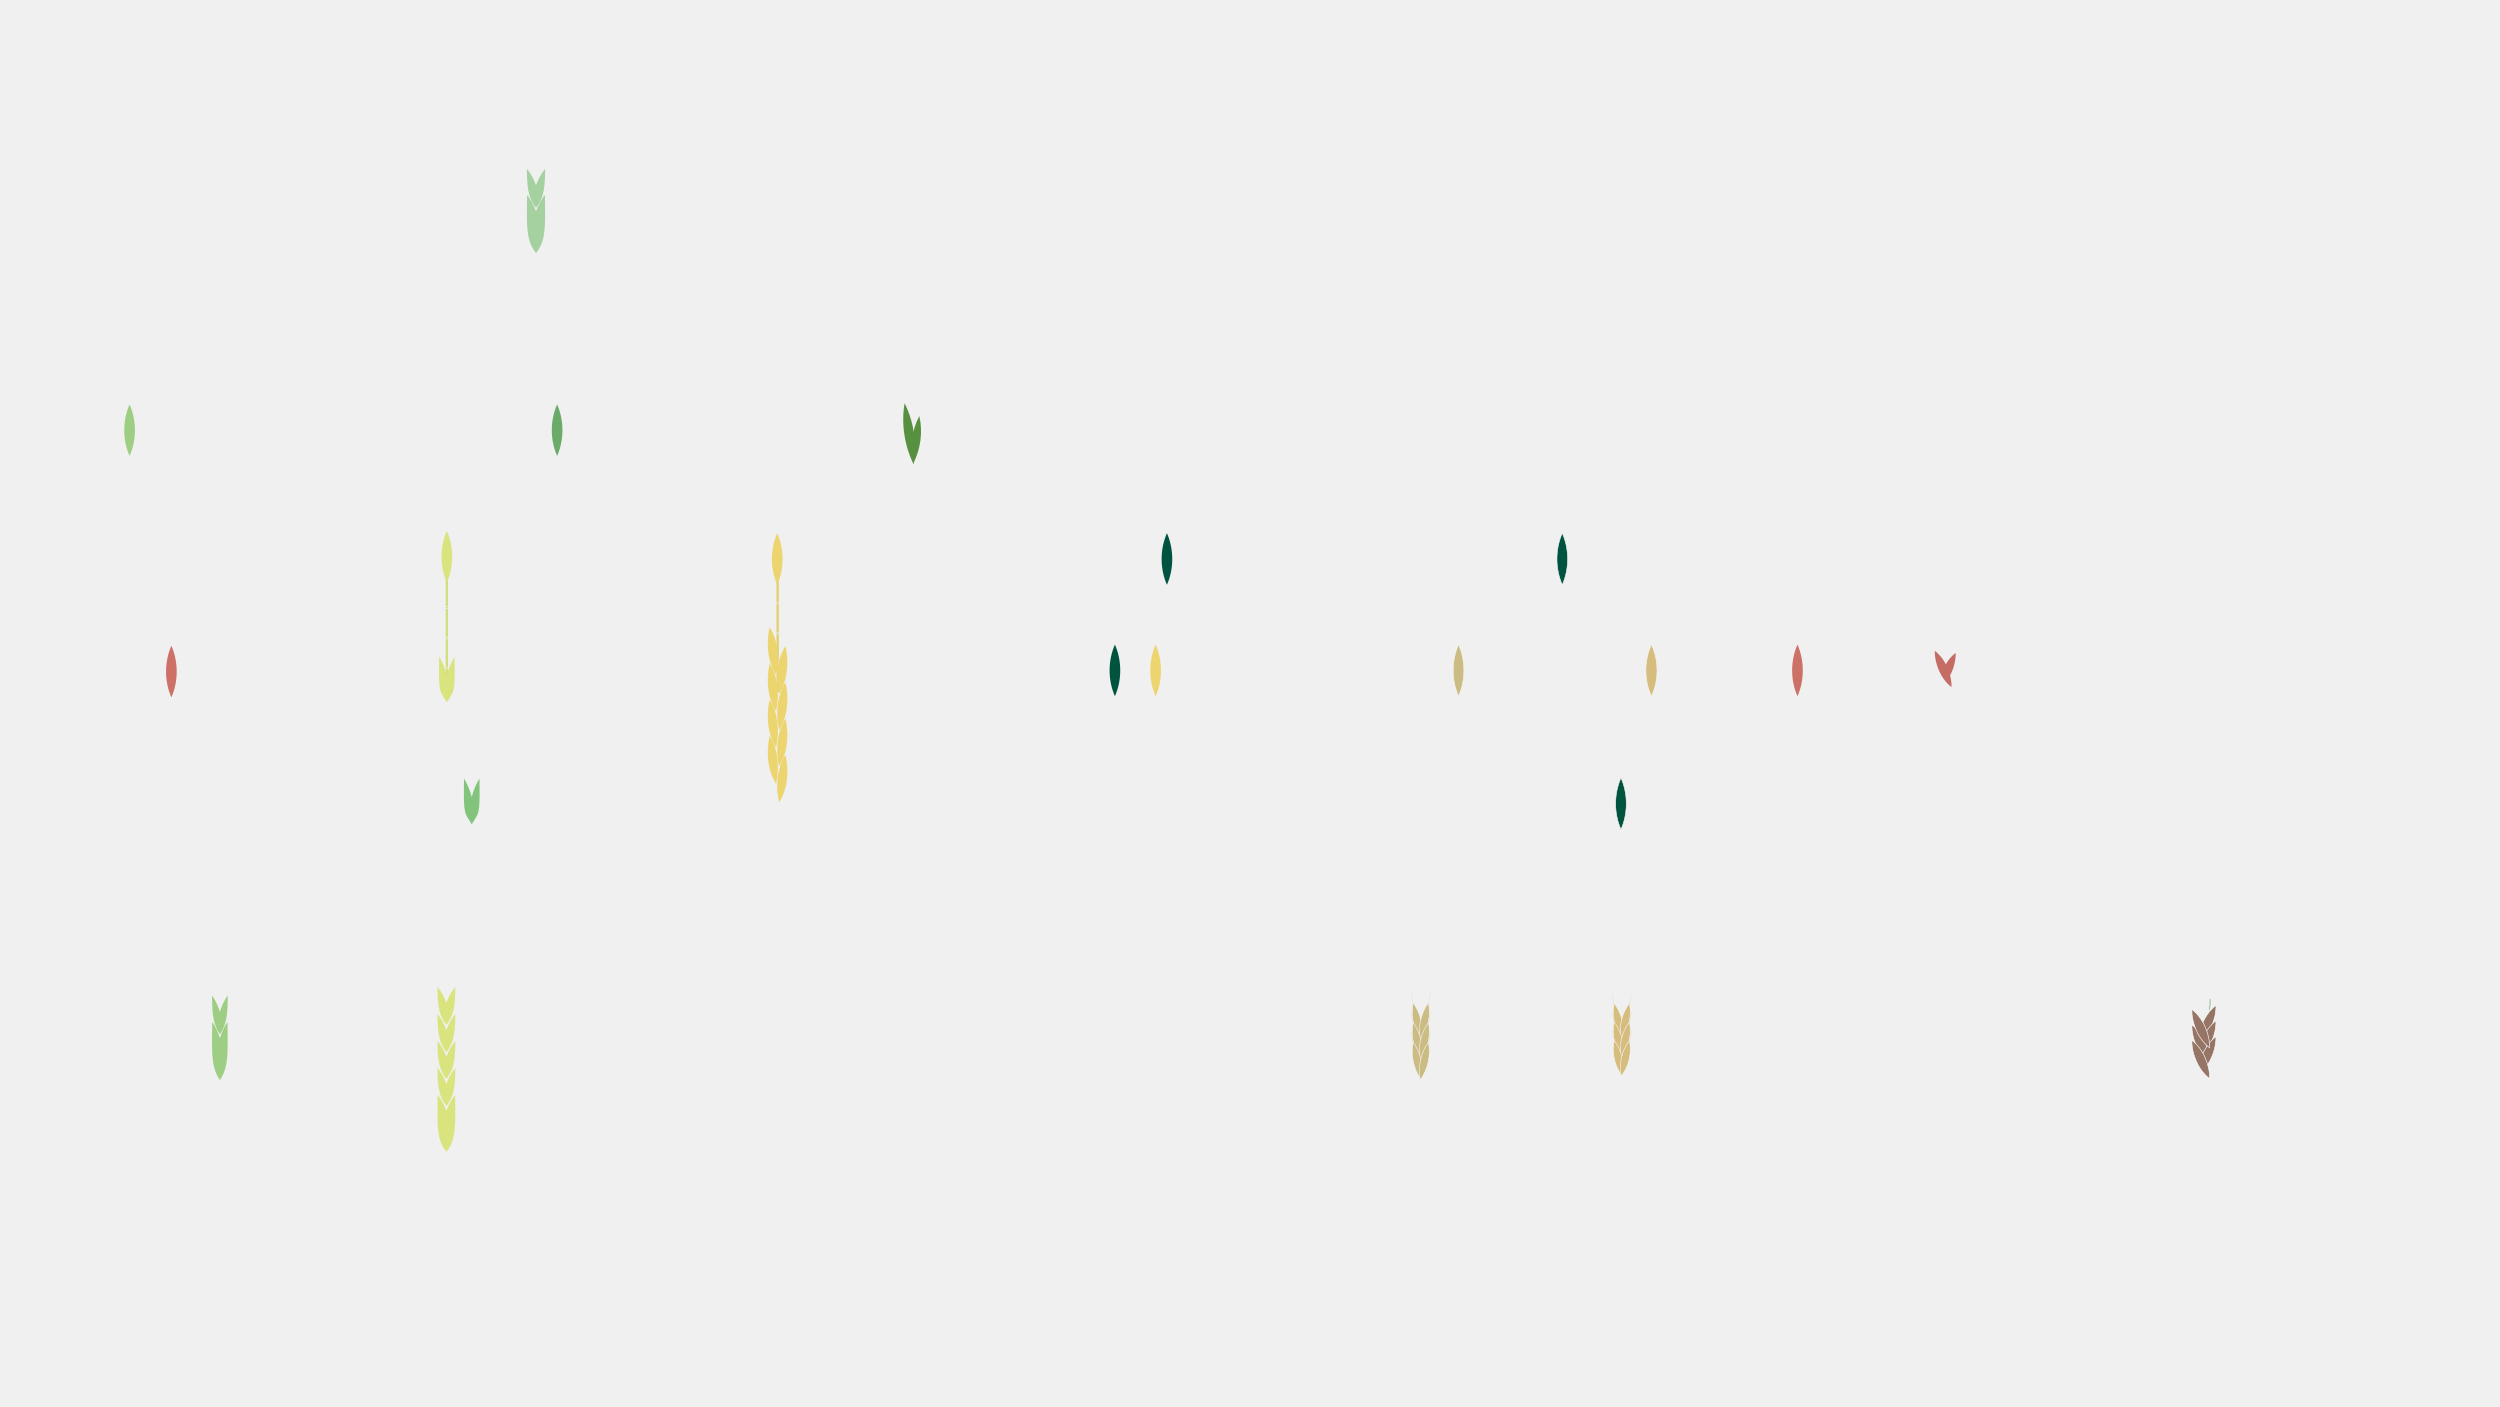
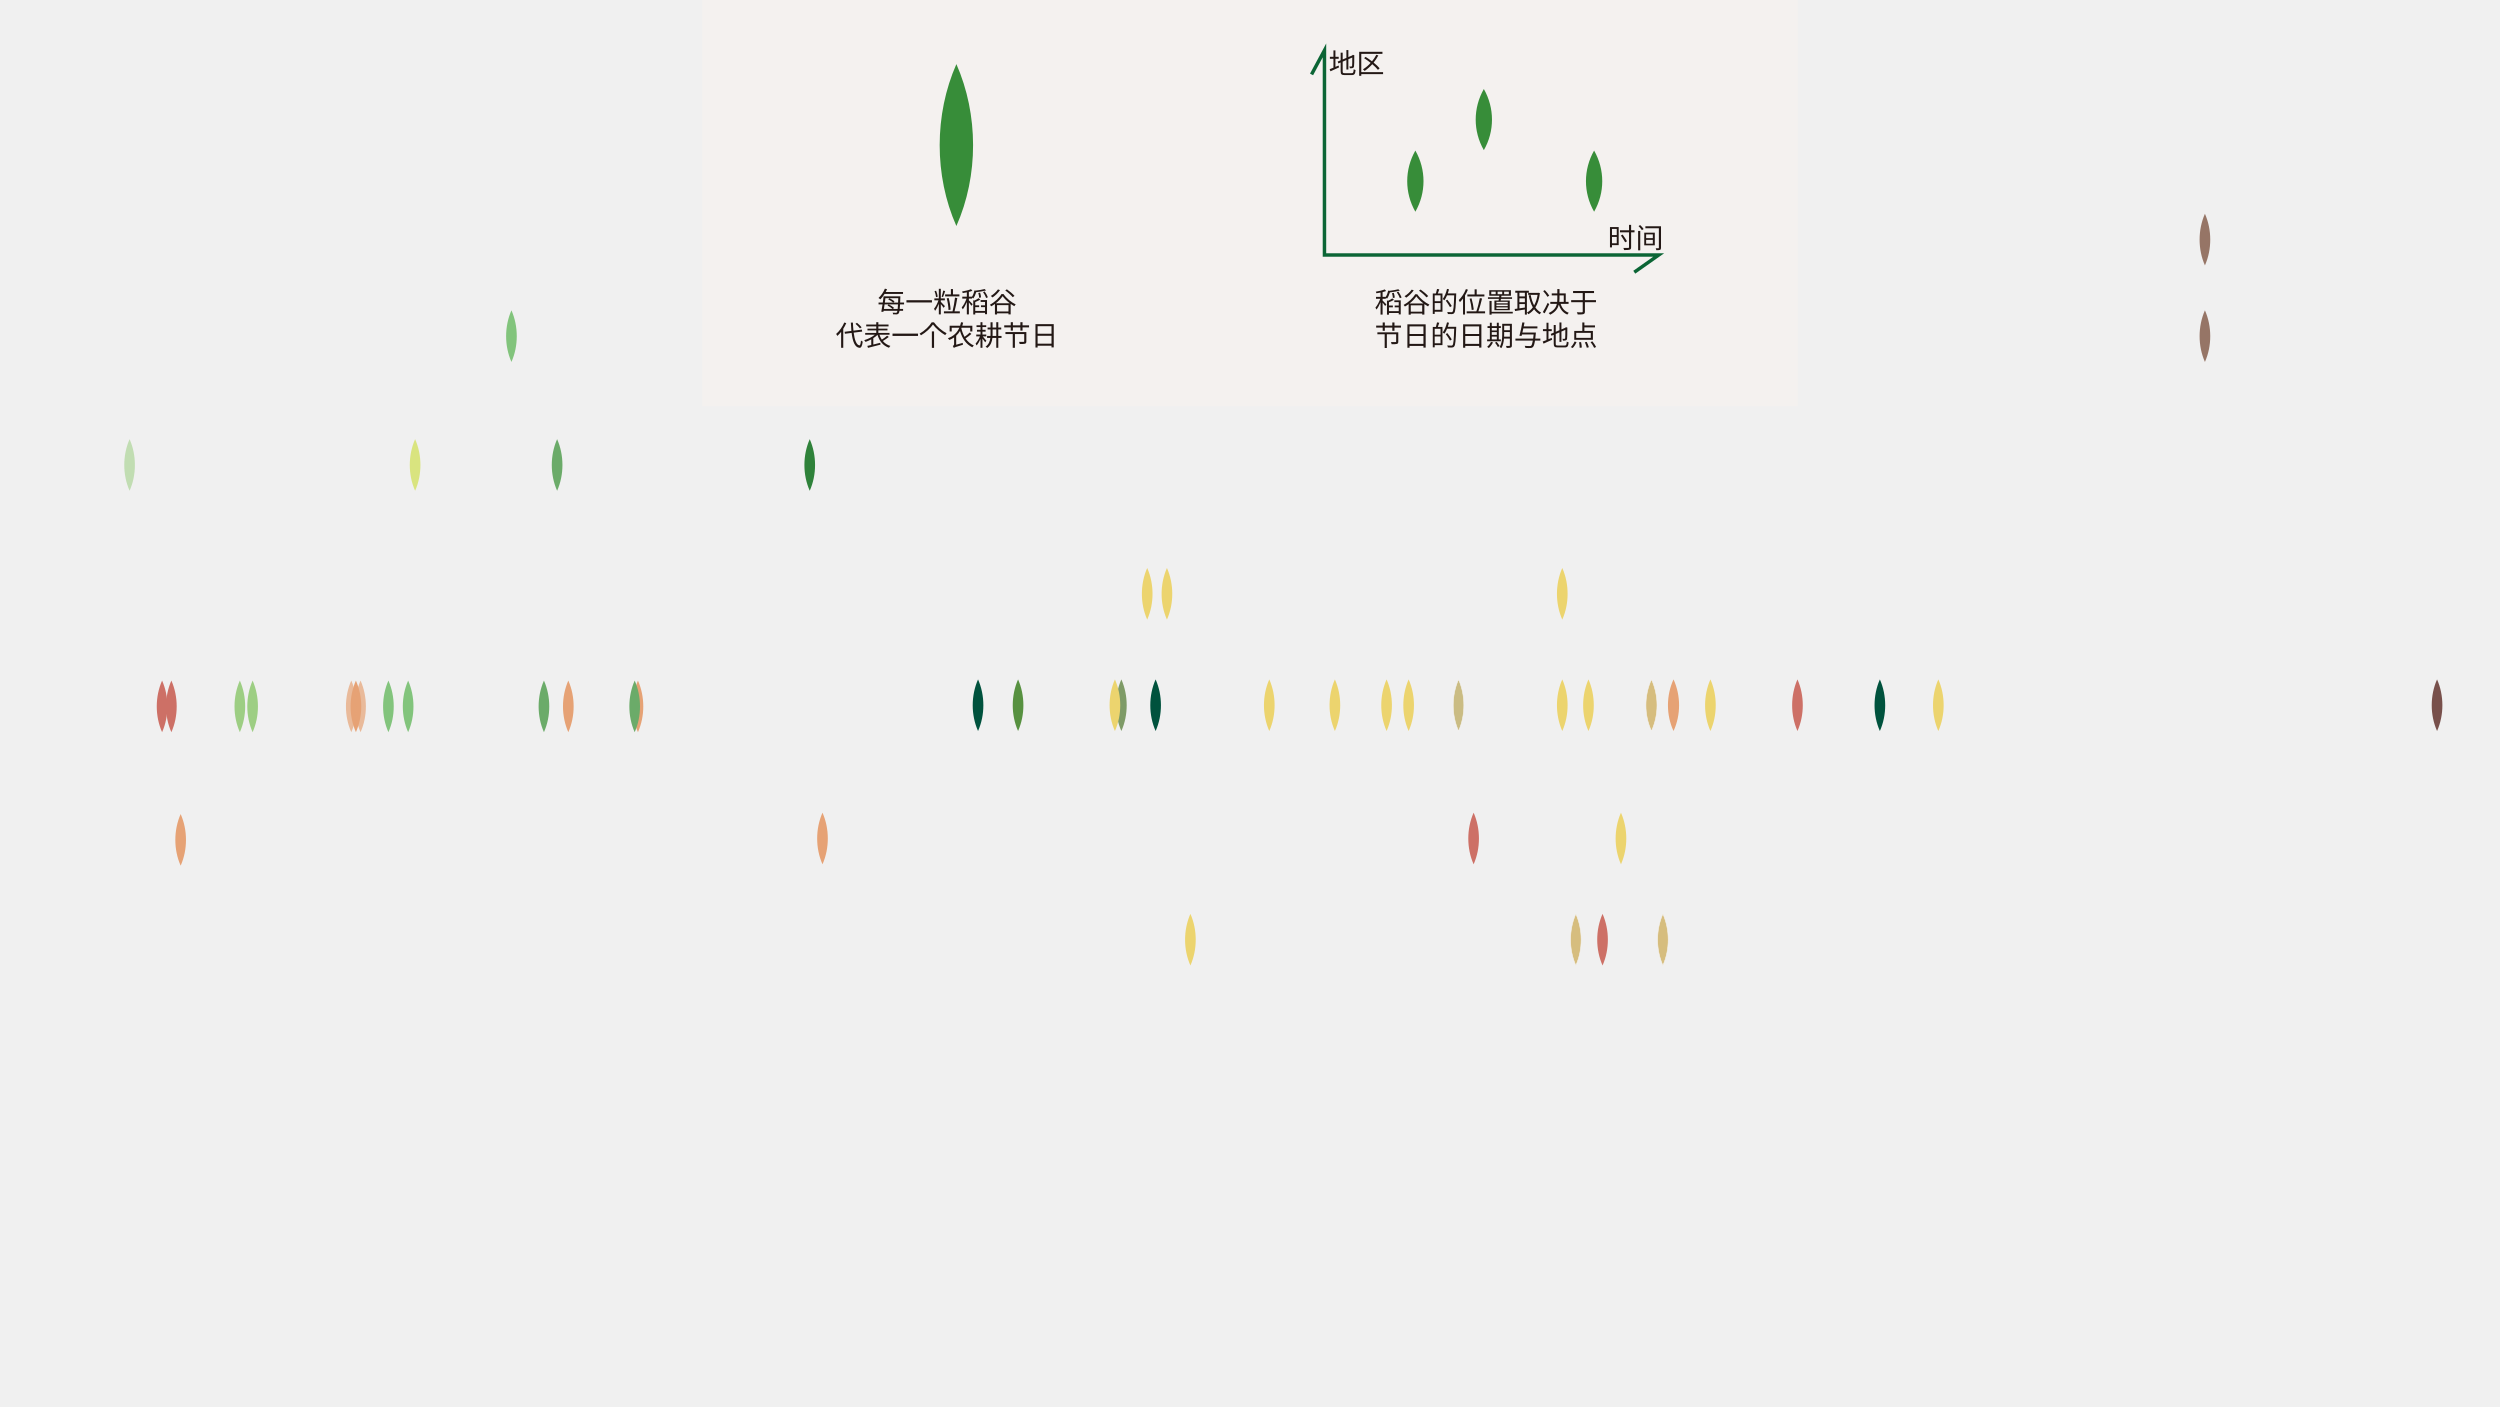
<svg xmlns="http://www.w3.org/2000/svg" id="_图层_1" data-name="图层 1" viewBox="0 0 2153.95 1211.6">
  <defs>
    <style>
      .cls-1 {
+         fill: none;
+         stroke: #0b6535;
+         stroke-width: 3px;
+       }
+ 
+       .cls-1, .cls-2, .cls-3 {
+         stroke-miterlimit: 10;
+       }
+ 
+       .cls-2 {
        fill: #d6bd7e;
      }

-       .cls-1, .cls-2, .cls-3 {
+       .cls-2, .cls-3 {
        stroke: #f4f3f2;
-       }
- 
-       .cls-1, .cls-2, .cls-3, .cls-4, .cls-5, .cls-6, .cls-7, .cls-8, .cls-9, .cls-10, .cls-11 {
-         stroke-miterlimit: 10;
-       }
- 
-       .cls-1, .cls-2, .cls-3, .cls-4, .cls-9 {
        stroke-width: .5px;
      }

-       .cls-2, .cls-5, .cls-8 {
+       .cls-4 {
+         fill: #2f823a;
+       }
+ 
+       .cls-3 {
        fill: #cabc83;
      }

-       .cls-12 {
+       .cls-5 {
        fill: #6bab69;
      }

-       .cls-3, .cls-13 {
-         fill: #00543f;
+       .cls-6 {
+         fill: #f4f1ef;
+       }
+ 
+       .cls-7 {
+         fill: #e6a275;
+       }
+ 
+       .cls-8 {
+         fill: #cd7066;
+       }
+ 
+       .cls-9 {
+         fill: #00523d;
+       }
+ 
+       .cls-10 {
+         fill: #378d39;
+       }
+ 
+       .cls-11 {
+         opacity: .56;
+       }
+ 
+       .cls-12 {
+         fill: #967566;
+       }
+ 
+       .cls-13 {
+         fill: #579140;
      }

      .cls-14 {
-         fill: #c56d64;
+         fill: #82c47c;
      }

-       .cls-15, .cls-4, .cls-6, .cls-7, .cls-10, .cls-11 {
-         fill: none;
-       }
- 
-       .cls-4 {
-         stroke: #529960;
-         stroke-dasharray: 12 1 1 1;
+       .cls-15 {
+         fill: #231815;
+         font-family: MiSans-Normal, 'MiSans Normal';
+         font-size: 24px;
      }

      .cls-16 {
-         fill: #cd7066;
+         fill: #7e9b67;
      }

      .cls-17 {
-         fill: #a4d19f;
-       }
- 
-       .cls-5, .cls-7, .cls-8, .cls-11 {
-         stroke-width: .15px;
-       }
- 
-       .cls-5, .cls-11 {
-         stroke: #d6bd7e;
-       }
- 
-       .cls-6 {
-         stroke: #d2dd7d;
-       }
- 
-       .cls-6, .cls-10 {
-         stroke-dasharray: 24 .5 1 .5;
-         stroke-width: 2px;
+         fill: #78504b;
      }

      .cls-18 {
-         fill: #579140;
-       }
- 
-       .cls-7, .cls-8 {
-         stroke: #cabc83;
+         fill: #ecd46e;
      }

      .cls-19 {
-         fill: #82c47c;
-       }
- 
-       .cls-9 {
-         fill: #967566;
-         stroke: #fff;
-       }
- 
-       .cls-10 {
-         stroke: #e5ce6e;
+         fill: #9dce83;
      }

      .cls-20 {
-         fill: #ecd46e;
+         opacity: .7;
      }

      .cls-21 {
-         fill: #9dce83;
-       }
- 
-       .cls-22 {
        fill: #d9e47f;
      }
    </style>
  </defs>
-   <rect class="cls-15" y="-.72" width="2152.84" height="1211.5" transform="translate(2152.84 1210.05) rotate(180)" />
  <g>
-     <path class="cls-16" d="M147.65,556.36c6.1,13.85,6.14,30.65,0,44.49-6.14-13.84-6.1-30.64,0-44.49h0Z" />
-     <path class="cls-12" d="M480,348.36c6.1,13.85,6.14,30.65,0,44.49-6.14-13.84-6.1-30.64,0-44.49h0Z" />
-     <path class="cls-1" d="M1422.87,555.36c6.37,13.85,6.42,30.65,0,44.49-6.42-13.84-6.37-30.64,0-44.49h0Z" />
-     <path class="cls-2" d="M1256.65,555.36c6.1,13.85,6.14,30.65,0,44.49-6.14-13.84-6.1-30.64,0-44.49h0Z" />
-     <g>
-       <path class="cls-17" d="M469.5,167.92c-3.35,4.13-5.91,8.9-7.69,14.09-1.78-5.18-4.35-9.96-7.69-14.09,0,14.75-.26,11.68-.12,20.15.24,14.69,1.69,22.14,7.82,30.04,6.13-7.9,7.58-15.35,7.82-30.04.14-8.47-.12-5.4-.12-20.15Z" />
-       <path class="cls-17" d="M469.64,145.51c-3.35,4.13-6.03,8.9-7.82,14.09-1.78-5.18-4.47-9.96-7.82-14.09,0,2.79-.14-5.05,0,3.42.24,14.69,1.69,22.14,7.82,30.04,6.13-7.9,7.58-15.35,7.82-30.04.14-8.47,0-.63,0-3.42Z" />
+     <path class="cls-18" d="M1670.03,585.36c6.1,13.85,6.14,30.65,0,44.49-6.14-13.84-6.1-30.64,0-44.49h0Z" />
+     <path class="cls-7" d="M489.65,586.36c6.1,13.85,6.14,30.65,0,44.49-6.14-13.84-6.1-30.64,0-44.49h0Z" />
+     <path class="cls-5" d="M468.65,586.36c6.1,13.85,6.14,30.65,0,44.49-6.14-13.84-6.1-30.64,0-44.49h0Z" />
+     <path class="cls-19" d="M206.65,586.36c6.1,13.85,6.14,30.65,0,44.49-6.14-13.84-6.1-30.64,0-44.49h0Z" />
+     <path class="cls-8" d="M147.65,586.36c6.1,13.85,6.14,30.65,0,44.49-6.14-13.84-6.1-30.64,0-44.49h0Z" />
+     <path class="cls-8" d="M139.65,586.36c6.1,13.85,6.14,30.65,0,44.49-6.14-13.84-6.1-30.64,0-44.49h0Z" />
+     <path class="cls-19" d="M217.65,586.36c6.1,13.85,6.14,30.65,0,44.49-6.14-13.84-6.1-30.64,0-44.49h0Z" />
+     <path class="cls-14" d="M334.65,586.36c6.1,13.85,6.14,30.65,0,44.49-6.14-13.84-6.1-30.64,0-44.49h0Z" />
+     <path class="cls-5" d="M480,378.36c6.1,13.85,6.14,30.65,0,44.49-6.14-13.84-6.1-30.64,0-44.49h0Z" />
+     <path class="cls-2" d="M1422.87,585.36c6.37,13.85,6.42,30.65,0,44.49-6.42-13.84-6.37-30.64,0-44.49h0Z" />
+     <path class="cls-7" d="M1441.87,585.36c6.37,13.85,6.42,30.65,0,44.49-6.42-13.84-6.37-30.64,0-44.49h0Z" />
+     <path class="cls-18" d="M1194.66,585.36c6.1,13.85,6.14,30.65,0,44.49-6.14-13.84-6.1-30.64,0-44.49h0Z" />
+     <path class="cls-18" d="M1213.66,585.36c6.1,13.85,6.14,30.65,0,44.49-6.14-13.84-6.1-30.64,0-44.49h0Z" />
+     <path class="cls-18" d="M1473.66,585.36c6.1,13.85,6.14,30.65,0,44.49-6.14-13.84-6.1-30.64,0-44.49h0Z" />
+     <path class="cls-2" d="M1357.72,787.36c6.1,13.85,6.14,30.65,0,44.49-6.14-13.84-6.1-30.64,0-44.49h0Z" />
+     <path class="cls-2" d="M1432.72,787.36c6.1,13.85,6.14,30.65,0,44.49-6.14-13.84-6.1-30.64,0-44.49h0Z" />
+     <path class="cls-3" d="M1256.65,585.36c6.1,13.85,6.14,30.65,0,44.49-6.14-13.84-6.1-30.64,0-44.49h0Z" />
+     <path class="cls-17" d="M2099.72,585.36c6.1,13.85,6.14,30.65,0,44.49-6.14-13.84-6.1-30.64,0-44.49h0Z" />
+     <path class="cls-14" d="M351.65,586.36c6.1,13.85,6.14,30.65,0,44.49-6.14-13.84-6.1-30.64,0-44.49h0Z" />
+     <path class="cls-21" d="M357.65,378.36c6.1,13.85,6.14,30.65,0,44.49-6.14-13.84-6.1-30.64,0-44.49h0Z" />
+     <path class="cls-16" d="M966.15,585.36c6.1,13.85,6.14,30.65,0,44.49-6.14-13.84-6.1-30.64,0-44.49h0Z" />
+     <path class="cls-13" d="M877.15,585.36c6.1,13.85,6.14,30.65,0,44.49-6.14-13.84-6.1-30.64,0-44.49h0Z" />
+     <path class="cls-18" d="M1368.59,585.36c6.1,13.85,6.14,30.65,0,44.49-6.14-13.84-6.1-30.64,0-44.49h0Z" />
+     <path class="cls-8" d="M1269.64,700.18c6.1,13.85,6.14,30.65,0,44.49-6.14-13.84-6.1-30.64,0-44.49h0Z" />
+     <path class="cls-7" d="M708.64,700.18c6.1,13.85,6.14,30.65,0,44.49-6.14-13.84-6.1-30.64,0-44.49h0Z" />
+     <path class="cls-18" d="M1025.63,787.36c6.1,13.85,6.14,30.65,0,44.49-6.14-13.84-6.1-30.64,0-44.49h0Z" />
+     <path class="cls-18" d="M1346.03,585.36c6.1,13.85,6.14,30.65,0,44.49-6.14-13.84-6.1-30.64,0-44.49h0Z" />
+     <path class="cls-18" d="M1150.11,585.36c6.1,13.85,6.14,30.65,0,44.49-6.14-13.84-6.1-30.64,0-44.49h0Z" />
+     <path class="cls-18" d="M988.41,489.36c6.1,13.85,6.14,30.65,0,44.49-6.14-13.84-6.1-30.64,0-44.49h0Z" />
+     <path class="cls-18" d="M1346.03,489.36c6.1,13.85,6.14,30.65,0,44.49-6.14-13.84-6.1-30.64,0-44.49h0Z" />
+     <path class="cls-18" d="M1093.59,585.36c6.1,13.85,6.14,30.65,0,44.49-6.14-13.84-6.1-30.64,0-44.49h0Z" />
+     <path class="cls-18" d="M960.59,585.36c6.1,13.85,6.14,30.65,0,44.49-6.14-13.84-6.1-30.64,0-44.49h0Z" />
+     <path class="cls-8" d="M1548.66,585.36c6.1,13.85,6.14,30.65,0,44.49-6.14-13.84-6.1-30.64,0-44.49h0Z" />
+     <path class="cls-8" d="M1380.72,787.36c6.1,13.85,6.14,30.65,0,44.49-6.14-13.84-6.1-30.64,0-44.49h0Z" />
+     <path class="cls-14" d="M440.65,267.36c6.1,13.85,6.14,30.65,0,44.49-6.14-13.84-6.1-30.64,0-44.49h0Z" />
+     <path class="cls-4" d="M697.65,378.36c6.1,13.85,6.14,30.65,0,44.49-6.14-13.84-6.1-30.64,0-44.49h0Z" />
+     <g class="cls-11">
+       <path class="cls-19" d="M111.65,378.36c6.1,13.85,6.14,30.65,0,44.49-6.14-13.84-6.1-30.64,0-44.49h0Z" />
    </g>
-     <g>
-       <path class="cls-21" d="M196.07,880.44c-2.88,4.13-5.09,8.9-6.63,14.09-1.54-5.18-3.74-9.96-6.63-14.09,0,14.75-.23,11.68-.11,20.15.21,14.69,1.45,22.14,6.73,30.04,5.28-7.9,6.53-15.35,6.73-30.04.12-8.47-.11-5.4-.11-20.15Z" />
-       <path class="cls-21" d="M196.18,857.69c-2.88,4.13-5.2,8.9-6.73,14.09-1.54-5.18-3.85-9.96-6.73-14.09,0,2.79-.12-5.05,0,3.42.21,14.69,1.45,22.14,6.73,30.04,5.28-7.9,6.53-15.35,6.73-30.04.12-8.47,0-.63,0-3.42Z" />
+     <path class="cls-12" d="M1899.72,184.18c6.1,13.85,6.14,30.65,0,44.49-6.14-13.84-6.1-30.64,0-44.49h0Z" />
+     <path class="cls-12" d="M1899.72,267.36c6.1,13.85,6.14,30.65,0,44.49-6.14-13.84-6.1-30.64,0-44.49h0Z" />
+     <path class="cls-18" d="M1396.59,700.18c6.1,13.85,6.14,30.65,0,44.49-6.14-13.84-6.1-30.64,0-44.49h0Z" />
+     <path class="cls-7" d="M306.65,586.36c6.1,13.85,6.14,30.65,0,44.49-6.14-13.84-6.1-30.64,0-44.49h0Z" />
+     <path class="cls-7" d="M155.65,701.36c6.1,13.85,6.14,30.65,0,44.49-6.14-13.84-6.1-30.64,0-44.49h0Z" />
+     <g class="cls-20">
+       <path class="cls-7" d="M310.65,586.36c6.1,13.85,6.14,30.65,0,44.49-6.14-13.84-6.1-30.64,0-44.49h0Z" />
    </g>
-     <g>
-       <path class="cls-2" d="M1217.59,864.06c6.3,8.39,9.46,21.84,6.91,32.37-6.33-8.38-9.43-21.84-6.91-32.37h0Z" />
-       <line class="cls-8" x1="1221.28" y1="884.09" x2="1215.72" y2="855.41" />
-       <path class="cls-2" d="M1230.63,864.06c-6.3,8.39-9.46,21.84-6.91,32.37,6.33-8.38,9.43-21.84,6.91-32.37h0Z" />
-       <line class="cls-7" x1="1226.94" y1="884.09" x2="1232.5" y2="855.41" />
-       <path class="cls-2" d="M1217.59,881.03c6.3,8.39,9.46,21.84,6.91,32.37-6.33-8.38-9.43-21.84-6.91-32.37h0Z" />
-       <line class="cls-7" x1="1221.28" y1="901.07" x2="1215.72" y2="872.38" />
-       <path class="cls-2" d="M1230.63,881.03c-6.3,8.39-9.46,21.84-6.91,32.37,6.33-8.38,9.43-21.84,6.91-32.37h0Z" />
-       <line class="cls-8" x1="1226.94" y1="901.07" x2="1232.5" y2="872.38" />
-       <path class="cls-2" d="M1217.59,898.01c6.05,8.06,9.21,20.78,7.19,31.11-.1.49-.74.64-1.02.23-5.82-8.42-8.58-21.23-6.17-31.34h0Z" />
-       <line class="cls-7" x1="1221.28" y1="918.04" x2="1215.72" y2="889.36" />
-       <path class="cls-2" d="M1230.63,898.01c-6.3,8.39-9.46,21.84-6.91,32.37,6.33-8.38,9.43-21.84,6.91-32.37h0Z" />
-       <line class="cls-7" x1="1226.94" y1="918.04" x2="1232.5" y2="889.36" />
+     <g class="cls-20">
+       <path class="cls-7" d="M302.65,586.36c6.1,13.85,6.14,30.65,0,44.49-6.14-13.84-6.1-30.64,0-44.49h0Z" />
    </g>
-     <g>
-       <path class="cls-1" d="M1390.77,864.55c6.3,7.91,9.46,20.59,6.91,30.53-6.33-7.9-9.43-20.6-6.91-30.53h0Z" />
-       <line class="cls-5" x1="1394.46" y1="883.45" x2="1388.9" y2="856.39" />
-       <path class="cls-1" d="M1403.8,864.55c-6.3,7.91-9.46,20.59-6.91,30.53,6.33-7.9,9.43-20.6,6.91-30.53h0Z" />
-       <line class="cls-11" x1="1400.11" y1="883.45" x2="1405.67" y2="856.39" />
-       <path class="cls-1" d="M1390.77,880.56c6.3,7.91,9.46,20.59,6.91,30.53-6.33-7.9-9.43-20.6-6.91-30.53h0Z" />
-       <line class="cls-11" x1="1394.46" y1="899.46" x2="1388.9" y2="872.4" />
-       <path class="cls-1" d="M1403.8,880.56c-6.3,7.91-9.46,20.59-6.91,30.53,6.33-7.9,9.43-20.6,6.91-30.53h0Z" />
-       <line class="cls-5" x1="1400.11" y1="899.46" x2="1405.67" y2="872.4" />
-       <path class="cls-1" d="M1390.77,896.57c6.05,7.6,9.21,19.6,7.19,29.34-.1.47-.74.6-1.02.21-5.82-7.94-8.58-20.02-6.17-29.56h0Z" />
-       <line class="cls-11" x1="1394.46" y1="915.47" x2="1388.9" y2="888.41" />
-       <path class="cls-1" d="M1403.8,896.57c-6.3,7.91-9.46,20.59-6.91,30.53,6.33-7.9,9.43-20.6,6.91-30.53h0Z" />
-       <line class="cls-11" x1="1400.11" y1="915.47" x2="1405.67" y2="888.41" />
-     </g>
-     <g>
-       <path class="cls-4" d="M1899.66,884.1c2.16-3.49,4.55-9.12,4.55-23.45" />
-       <path class="cls-9" d="M1909.23,866.17c.33,11.92-5.72,25.87-15.24,33.07-.37-11.93,5.76-25.85,15.24-33.07h0Z" />
-       <path class="cls-9" d="M1909.23,879.47c.33,11.92-5.72,25.87-15.24,33.07-.37-11.93,5.76-25.85,15.24-33.07h0Z" />
-       <path class="cls-9" d="M1888.49,882.97c-.33,11.92,5.72,25.87,15.24,33.07.37-11.93-5.76-25.85-15.24-33.07h0Z" />
-       <path class="cls-9" d="M1909.22,893.03c.25,8.89-3.06,18.9-8.7,26.41-2.08,2.76-6.38.78-5.64-2.59,2.02-9.26,7.24-18.41,14.34-23.82h0Z" />
-       <path class="cls-9" d="M1888.49,896.27c-.33,11.92,5.72,25.87,15.24,33.07.37-11.93-5.76-25.85-15.24-33.07h0Z" />
-       <path class="cls-9" d="M1888.49,869.67c-.33,11.92,5.72,25.87,15.24,33.07.37-11.93-5.76-25.85-15.24-33.07h0Z" />
-     </g>
-     <path class="cls-19" d="M413.1,670.77c-2.9,4.67-5.12,10.07-6.66,15.93-1.55-5.86-3.76-11.26-6.66-15.93,0,16.68-.23,5.33-.11,14.9.21,16.61,1.46,15.58,6.77,24.51,5.31-8.93,6.56-7.9,6.77-24.51.12-9.57-.11,1.78-.11-14.9Z" />
-     <path class="cls-3" d="M1346.03,459.36c6.1,13.85,6.14,30.65,0,44.49-6.14-13.84-6.1-30.64,0-44.49h0Z" />
-     <g>
-       <path class="cls-22" d="M392.14,943.31c-3.28,4.05-5.79,8.72-7.54,13.8-1.75-5.08-4.26-9.75-7.54-13.8,0,14.45-.26,11.44-.12,19.74.24,14.39,1.65,21.69,7.66,29.43,6-7.74,7.42-15.04,7.66-29.43.14-8.3-.12-5.29-.12-19.74Z" />
-       <path class="cls-22" d="M392.26,920.09c-3.28,4.05-5.91,8.72-7.66,13.8-1.75-5.08-4.38-9.75-7.66-13.8,0,2.73-.14-4.95,0,3.35.24,14.39,1.65,21.69,7.66,29.43,6-7.74,7.42-15.04,7.66-29.43.14-8.3,0-.62,0-3.35Z" />
-       <path class="cls-22" d="M392.26,896.87c-3.28,4.05-5.91,8.72-7.66,13.8-1.75-5.08-4.38-9.75-7.66-13.8,0,2.73-.14-4.95,0,3.35.24,14.39,1.65,21.69,7.66,29.43,6-7.74,7.42-15.04,7.66-29.43.14-8.3,0-.62,0-3.35Z" />
-       <path class="cls-22" d="M392.26,873.65c-3.28,4.05-5.91,8.72-7.66,13.8-1.75-5.08-4.38-9.75-7.66-13.8,0,2.73-.14-4.95,0,3.35.24,14.39,1.65,21.69,7.66,29.43,6-7.74,7.42-15.04,7.66-29.43.14-8.3,0-.62,0-3.35Z" />
-       <path class="cls-22" d="M392.26,850.25c-3.28,4.05-5.91,8.72-7.66,13.8-1.75-5.08-4.38-9.75-7.66-13.8,0,2.73-.14-4.95,0,3.35.24,14.39,1.65,21.69,7.66,29.43,6-7.74,7.42-15.04,7.66-29.43.14-8.3,0-.62,0-3.35Z" />
-     </g>
-     <path class="cls-13" d="M960.59,555.36c6.1,13.85,6.14,30.65,0,44.49-6.14-13.84-6.1-30.64,0-44.49h0Z" />
-     <path class="cls-16" d="M1548.66,555.36c6.1,13.85,6.14,30.65,0,44.49-6.14-13.84-6.1-30.64,0-44.49h0Z" />
-     <g>
-       <path class="cls-18" d="M779.4,347.43c7.92,15.68,10.9,35.54,7.8,52.61-7.96-15.66-10.86-35.53-7.8-52.61h0Z" />
-       <path class="cls-18" d="M792.05,358.44c3.18,13.28,1.22,28.74-5.27,40.94-3.21-13.27-1.19-28.73,5.27-40.94h0Z" />
-     </g>
-     <g>
-       <path class="cls-14" d="M1684.96,562.48c.17,6.02-1.39,12.59-4.24,18.44-2.18,4.46-8.97,1.53-7.08-3.06,2.53-6.11,6.46-11.67,11.32-15.37h0Z" />
-       <path class="cls-14" d="M1666.97,560.71c-.31,11.28,5.41,24.48,14.42,31.29.35-11.29-5.45-24.46-14.42-31.29h0Z" />
-     </g>
-     <g>
-       <line class="cls-6" x1="385" y1="600.52" x2="385" y2="471.17" />
-       <path class="cls-22" d="M391.66,565.77c-2.9,4.67-5.12,10.07-6.66,15.93-1.55-5.86-3.76-11.26-6.66-15.93,0,16.68-.23,5.33-.11,14.9.21,16.61,1.46,15.58,6.77,24.51,5.31-8.93,6.56-7.9,6.77-24.51.12-9.57-.11,1.78-.11-14.9Z" />
-       <path class="cls-22" d="M385,457.36c6.1,13.85,6.14,30.65,0,44.49-6.14-13.84-6.1-30.64,0-44.49h0Z" />
-     </g>
-     <path class="cls-3" d="M1396.59,670.18c6.1,13.85,6.14,30.65,0,44.49-6.14-13.84-6.1-30.64,0-44.49h0Z" />
-     <path class="cls-20" d="M995.66,555.36c6.1,13.85,6.14,30.65,0,44.49-6.14-13.84-6.1-30.64,0-44.49h0Z" />
-     <g>
-       <line class="cls-10" x1="670.02" y1="596.52" x2="670.02" y2="467.17" />
-       <g>
-         <path class="cls-20" d="M676.81,650.33c-6.84,10.47-8.96,25.79-5.61,41.15,6.87-10.45,8.93-25.8,5.61-41.15h0Z" />
-         <path class="cls-20" d="M676.81,619.08c-6.84,10.47-8.96,25.79-5.61,41.15,6.87-10.45,8.93-25.8,5.61-41.15h0Z" />
-         <path class="cls-20" d="M663.06,634.05c6.84,10.47,8.96,25.79,5.61,41.15-6.87-10.45-8.93-25.8-5.61-41.15h0Z" />
-         <path class="cls-20" d="M663.06,602.81c6.84,10.47,8.96,25.79,5.61,41.15-6.87-10.45-8.93-25.8-5.61-41.15h0Z" />
-         <path class="cls-20" d="M676.81,587.83c-6.84,10.47-8.96,25.79-5.61,41.15,6.87-10.45,8.93-25.8,5.61-41.15h0Z" />
-         <path class="cls-20" d="M676.81,556.58c-6.84,10.47-8.96,25.79-5.61,41.15,6.87-10.45,8.93-25.8,5.61-41.15h0Z" />
-         <path class="cls-20" d="M663.06,571.56c6.84,10.47,8.96,25.79,5.61,41.15-6.87-10.45-8.93-25.8-5.61-41.15h0Z" />
-         <path class="cls-20" d="M663.06,540.31c6.84,10.47,8.96,25.79,5.61,41.15-6.87-10.45-8.93-25.8-5.61-41.15h0Z" />
-       </g>
-       <path class="cls-20" d="M669.66,459.36c6.1,13.85,6.14,30.65,0,44.49-6.14-13.84-6.1-30.64,0-44.49h0Z" />
-     </g>
-     <path class="cls-13" d="M1005.41,459.36c6.1,13.85,6.14,30.65,0,44.49-6.14-13.84-6.1-30.64,0-44.49h0Z" />
-     <path class="cls-21" d="M111.65,348.36c6.1,13.85,6.14,30.65,0,44.49-6.14-13.84-6.1-30.64,0-44.49h0Z" />
+     <path class="cls-7" d="M549.65,586.36c6.1,13.85,6.14,30.65,0,44.49-6.14-13.84-6.1-30.64,0-44.49h0Z" />
+     <path class="cls-5" d="M546.83,586.36c6.1,13.85,6.14,30.65,0,44.49-6.14-13.84-6.1-30.64,0-44.49h0Z" />
+     <path class="cls-9" d="M1619.66,585.36c6.1,13.85,6.14,30.65,0,44.49-6.14-13.84-6.1-30.64,0-44.49h0Z" />
+     <path class="cls-9" d="M995.66,585.36c6.1,13.85,6.14,30.65,0,44.49-6.14-13.84-6.1-30.64,0-44.49h0Z" />
+     <path class="cls-9" d="M842.66,585.36c6.1,13.85,6.14,30.65,0,44.49-6.14-13.84-6.1-30.64,0-44.49h0Z" />
+     <path class="cls-18" d="M1005.41,489.36c6.1,13.85,6.14,30.65,0,44.49-6.14-13.84-6.1-30.64,0-44.49h0Z" />
+   </g>
+   <g id="duiyin">
+     <rect class="cls-6" x="605.06" width="943.84" height="350.03" />
+     <path class="cls-10" d="M824,55.22c19.11,43.43,19.26,96.12,0,139.52-19.26-43.4-19.12-96.09,0-139.52h0Z" />
+     <path class="cls-10" d="M1219.45,129.72c9.32,16.4,9.39,36.3,0,52.69-9.39-16.39-9.32-36.29,0-52.69h0Z" />
+     <path class="cls-10" d="M1373.45,129.72c9.32,16.4,9.39,36.3,0,52.69-9.39-16.39-9.32-36.29,0-52.69h0Z" />
+     <path class="cls-10" d="M1278.45,76.68c9.32,16.4,9.39,36.3,0,52.69-9.39-16.39-9.32-36.29,0-52.69h0Z" />
+     <text class="cls-15" transform="translate(755.91 268.98)">
+       <tspan x="0" y="0">每一粒稻谷</tspan>
+       <tspan x="-36" y="28.8">代表一个农耕节日</tspan>
+     </text>
+     <text class="cls-15" transform="translate(1184.36 269.16)">
+       <tspan x="0" y="0">稻谷的位置取决于</tspan>
+       <tspan x="0" y="28.8">节日的日期与地点</tspan>
+     </text>
+     <text class="cls-15" transform="translate(1144.79 63.32)">
+       <tspan x="0" y="0">地区</tspan>
+     </text>
+     <text class="cls-15" transform="translate(1385.18 213.76)">
+       <tspan x="0" y="0">时间</tspan>
+     </text>
+     <polyline class="cls-1" points="1130.01 64.13 1141.13 43.41 1141.13 219.72 1429.07 219.72 1408.05 234.55" />
  </g>
</svg>
